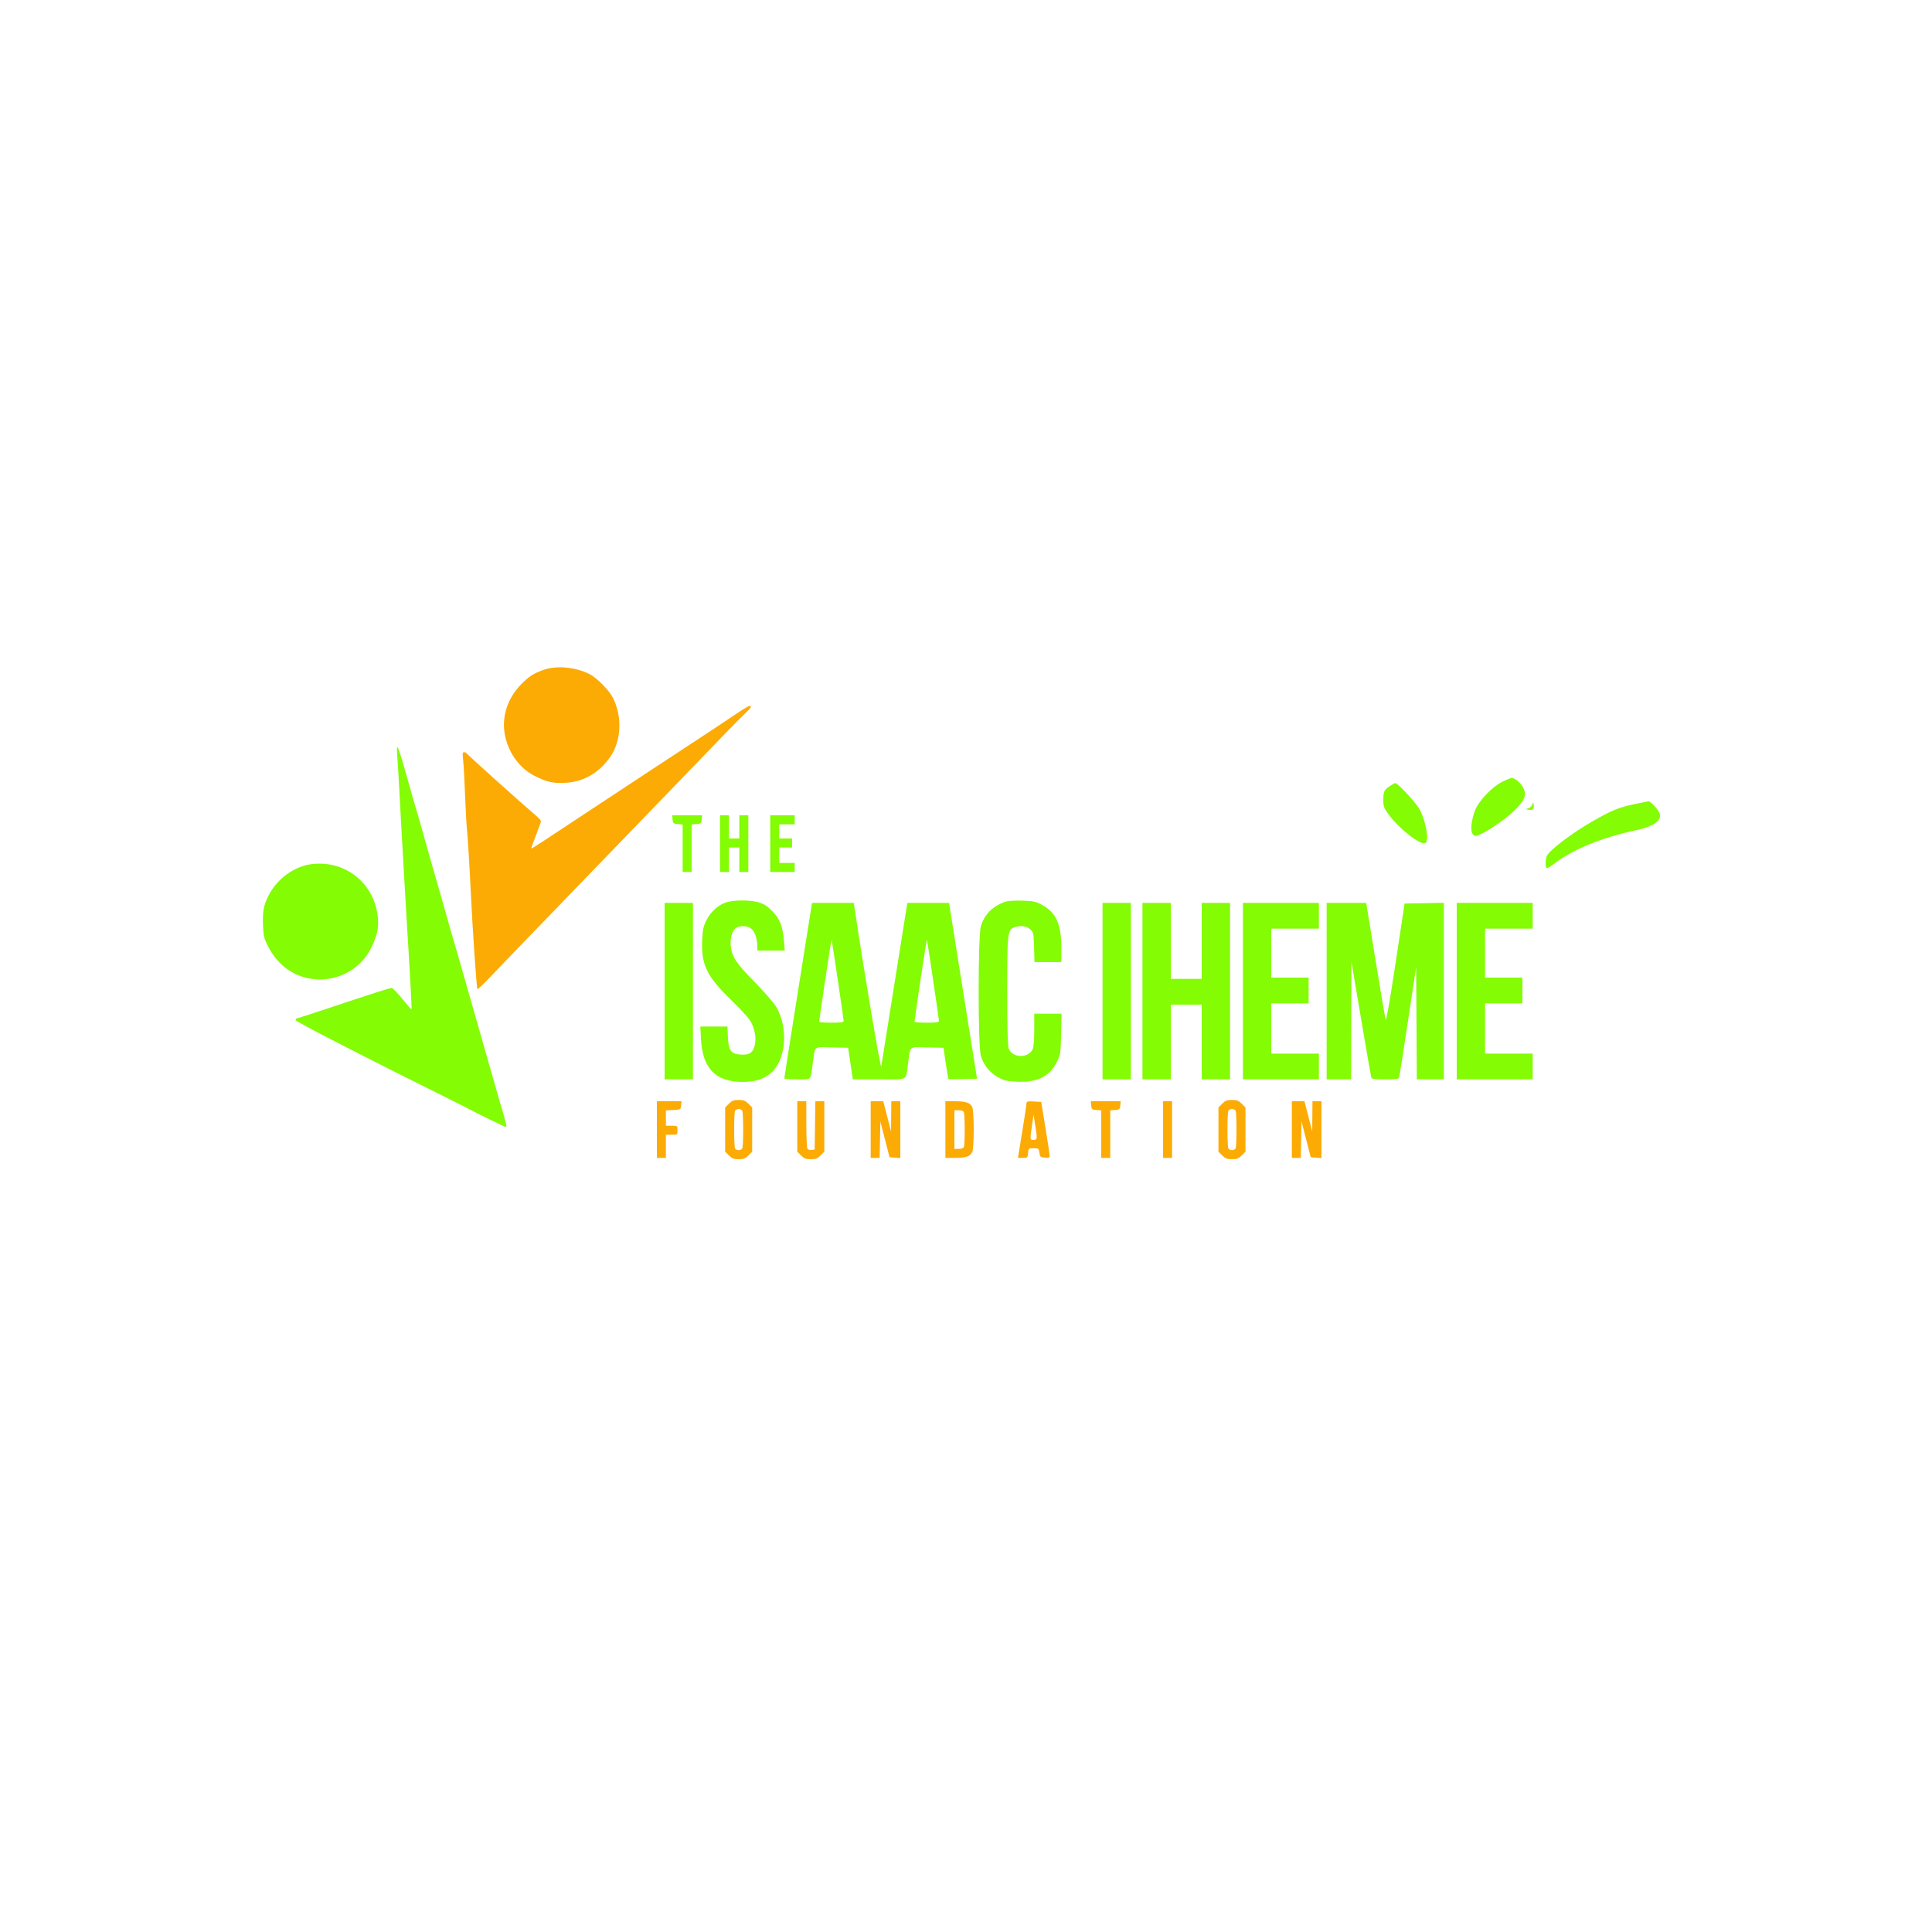
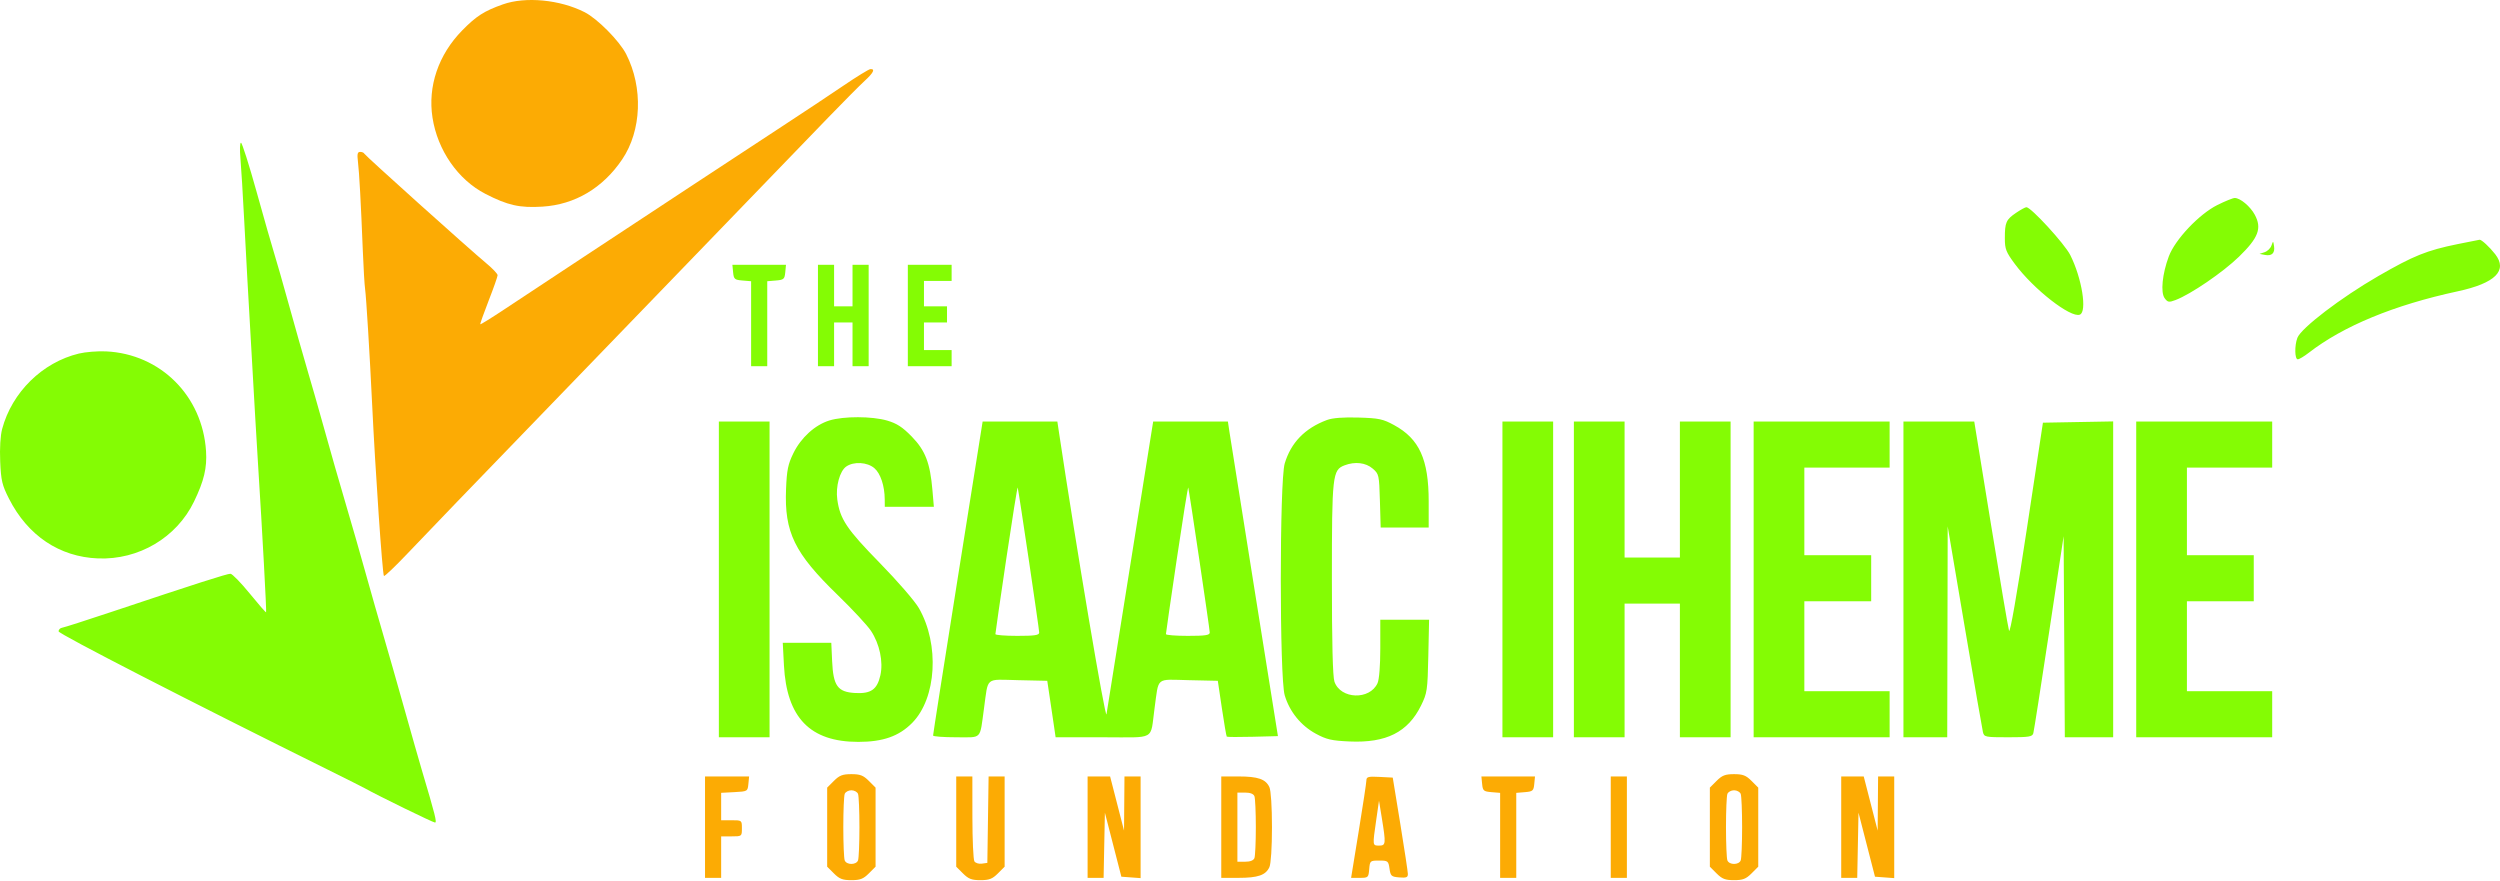
- <svg xmlns="http://www.w3.org/2000/svg" width="1500" height="1500" viewBox="0 0 1500 1500" version="1.1">
-   <path d="M 422.307 519.985 C 414.202 522.846, 410.735 525.065, 404.626 531.304 C 394.310 541.842, 389.645 555.542, 391.749 569.131 C 393.942 583.302, 402.800 596.070, 414.693 602.203 C 424.385 607.201, 429.593 608.370, 439.434 607.756 C 453.540 606.876, 465.636 599.716, 474.049 587.267 C 482.496 574.767, 483.204 556.121, 475.783 541.575 C 472.863 535.851, 463.292 526.187, 457.767 523.385 C 447.021 517.933, 432.160 516.508, 422.307 519.985 M 569.953 555.331 C 564.152 559.274, 552.227 567.192, 543.453 572.926 C 534.679 578.661, 517.150 590.175, 504.500 598.514 C 491.850 606.852, 470.700 620.788, 457.500 629.481 C 444.300 638.175, 428.833 648.394, 423.129 652.190 C 417.424 655.985, 412.637 658.958, 412.491 658.795 C 412.344 658.633, 413.974 654.023, 416.112 648.551 C 418.251 643.079, 420 638.112, 420 637.513 C 420 636.914, 417.863 634.645, 415.250 632.470 C 407.487 626.009, 362.528 585.613, 362.167 584.774 C 361.983 584.348, 361.168 584, 360.355 584 C 359.201 584, 358.992 584.932, 359.399 588.250 C 359.968 592.883, 360.684 605.958, 361.520 627 C 361.816 634.425, 362.258 641.850, 362.503 643.500 C 362.977 646.691, 364.544 672.279, 365.534 693 C 366.939 722.387, 370.024 767.353, 370.680 768 C 370.959 768.275, 375.532 763.920, 380.844 758.323 C 386.155 752.726, 395.865 742.601, 402.421 735.823 C 440.776 696.174, 492.051 643.099, 497.999 636.888 C 500.209 634.580, 527.767 606.042, 563.489 569.068 C 570.095 562.231, 577.188 555.091, 579.250 553.202 C 583.102 549.674, 583.949 547.938, 581.750 548.081 C 581.063 548.126, 575.754 551.388, 569.953 555.331 M 565.923 856.923 L 563 859.846 563 877 L 563 894.154 565.923 897.077 C 568.316 899.470, 569.690 900, 573.500 900 C 577.310 900, 578.684 899.470, 581.077 897.077 L 584 894.154 584 877 L 584 859.846 581.077 856.923 C 578.684 854.530, 577.310 854, 573.500 854 C 569.690 854, 568.316 854.530, 565.923 856.923 M 948.923 856.923 L 946 859.846 946 877 L 946 894.154 948.923 897.077 C 951.316 899.470, 952.690 900, 956.500 900 C 960.310 900, 961.684 899.470, 964.077 897.077 L 967 894.154 967 877 L 967 859.846 964.077 856.923 C 961.684 854.530, 960.310 854, 956.500 854 C 952.690 854, 951.316 854.530, 948.923 856.923 M 510 877 L 510 899 513.500 899 L 517 899 517 890 L 517 881 521.500 881 C 525.976 881, 526 880.981, 526 877.500 C 526 874.019, 525.976 874, 521.500 874 L 517 874 517 868.050 L 517 862.100 522.750 861.800 C 528.435 861.503, 528.504 861.463, 528.813 858.250 L 529.127 855 519.563 855 L 510 855 510 877 M 619 874.577 L 619 894.154 621.923 897.077 C 624.316 899.470, 625.690 900, 629.500 900 C 633.310 900, 634.684 899.470, 637.077 897.077 L 640 894.154 640 874.577 L 640 855 636.522 855 L 633.044 855 632.772 873.750 L 632.500 892.500 630.113 892.837 C 628.800 893.023, 627.345 892.573, 626.878 891.837 C 626.412 891.102, 626.024 882.513, 626.015 872.750 L 626 855 622.500 855 L 619 855 619 874.577 M 676 877 L 676 899 679.473 899 L 682.945 899 683.223 884.853 L 683.500 870.706 687.077 884.603 L 690.653 898.500 694.827 898.807 L 699 899.115 699 877.057 L 699 855 695.500 855 L 692 855 691.905 866.750 L 691.810 878.500 688.789 866.750 L 685.767 855 680.884 855 L 676 855 676 877 M 734 877 L 734 899 741.453 899 C 749.938 899, 753.298 897.835, 754.890 894.343 C 755.545 892.905, 756 885.794, 756 877 C 756 868.206, 755.545 861.095, 754.890 859.657 C 753.298 856.165, 749.938 855, 741.453 855 L 734 855 734 877 M 796.972 856.700 C 796.957 857.690, 795.458 867.612, 793.641 878.750 L 790.338 899 794.108 899 C 797.744 899, 797.890 898.865, 798.190 895.250 C 798.492 891.593, 798.600 891.500, 802.500 891.500 C 806.310 891.500, 806.524 891.667, 807 895 C 807.460 898.217, 807.804 898.525, 811.250 898.810 C 814.325 899.065, 814.994 898.795, 814.969 897.310 C 814.952 896.315, 813.468 886.500, 811.672 875.500 L 808.406 855.500 802.703 855.200 C 797.775 854.941, 796.996 855.145, 796.972 856.700 M 847.187 858.250 C 847.473 861.217, 847.826 861.527, 851.250 861.810 L 855 862.121 855 880.560 L 855 899 858.500 899 L 862 899 862 880.560 L 862 862.121 865.750 861.810 C 869.174 861.527, 869.527 861.217, 869.813 858.250 L 870.127 855 858.500 855 L 846.873 855 847.187 858.250 M 903 877 L 903 899 906.500 899 L 910 899 910 877 L 910 855 906.500 855 L 903 855 903 877 M 1003 877 L 1003 899 1006.473 899 L 1009.945 899 1010.223 884.853 L 1010.500 870.706 1014.077 884.603 L 1017.653 898.500 1021.827 898.807 L 1026 899.115 1026 877.057 L 1026 855 1022.500 855 L 1019 855 1018.905 866.750 L 1018.810 878.500 1015.789 866.750 L 1012.767 855 1007.884 855 L 1003 855 1003 877 M 570.607 862.582 C 570.273 863.452, 570 869.940, 570 877 C 570 884.060, 570.273 890.548, 570.607 891.418 C 571.394 893.469, 575.606 893.469, 576.393 891.418 C 576.727 890.548, 577 884.060, 577 877 C 577 869.940, 576.727 863.452, 576.393 862.582 C 576.059 861.712, 574.757 861, 573.500 861 C 572.243 861, 570.941 861.712, 570.607 862.582 M 953.607 862.582 C 953.273 863.452, 953 869.940, 953 877 C 953 884.060, 953.273 890.548, 953.607 891.418 C 954.394 893.469, 958.606 893.469, 959.393 891.418 C 959.727 890.548, 960 884.060, 960 877 C 960 869.940, 959.727 863.452, 959.393 862.582 C 959.059 861.712, 957.757 861, 956.500 861 C 955.243 861, 953.941 861.712, 953.607 862.582 M 741 877 L 741 892 744.393 892 C 746.565 892, 748.005 891.431, 748.393 890.418 C 748.727 889.548, 749 883.510, 749 877 C 749 870.490, 748.727 864.452, 748.393 863.582 C 748.005 862.569, 746.565 862, 744.393 862 L 741 862 741 877 M 801.219 874 C 799.618 885.138, 799.602 885, 802.500 885 C 805.420 885, 805.489 884.287, 803.658 873 L 802.441 865.500 801.219 874" stroke="none" fill="#fcab04" fill-rule="evenodd" />
-   <path d="M 308.405 586.750 C 308.739 590.462, 309.486 602.725, 310.064 614 C 310.642 625.275, 311.260 636.750, 311.436 639.500 C 311.613 642.250, 312.495 657.775, 313.397 674 C 314.299 690.225, 315.493 710.700, 316.051 719.500 C 317.929 749.132, 319.797 783.498, 319.545 783.769 C 319.408 783.917, 316.191 780.228, 312.398 775.570 C 308.604 770.913, 304.867 767.080, 304.092 767.051 C 302.691 767, 289.077 771.365, 252.051 783.737 C 241.354 787.311, 231.904 790.338, 231.051 790.463 C 230.198 790.588, 229.500 791.296, 229.500 792.035 C 229.500 793.157, 287.039 822.709, 347.500 852.641 C 354.650 856.181, 361.345 859.550, 362.379 860.127 C 368.266 863.419, 391.977 875, 392.828 875 C 393.753 875, 392.990 871.960, 387.050 852 C 385.987 848.425, 382.590 836.500, 379.502 825.500 C 376.414 814.500, 372.366 800.325, 370.508 794 C 368.649 787.675, 365.052 775.075, 362.514 766 C 359.975 756.925, 356.815 745.900, 355.490 741.500 C 352.906 732.919, 345.953 708.643, 343.030 698 C 342.049 694.425, 339.658 686.100, 337.717 679.500 C 335.777 672.900, 332.071 659.850, 329.484 650.500 C 326.896 641.150, 324 631.025, 323.047 628 C 322.095 624.975, 318.657 612.944, 315.408 601.265 C 312.159 589.586, 309.117 580.023, 308.649 580.015 C 308.180 580.007, 308.071 583.038, 308.405 586.750 M 1166.199 607.058 C 1158.273 611.019, 1147.888 622.010, 1145.145 629.342 C 1142.299 636.950, 1141.502 645.013, 1143.352 647.500 C 1144.672 649.276, 1145.197 649.364, 1148.045 648.289 C 1154.646 645.798, 1168.609 636.263, 1175.595 629.477 C 1184.059 621.254, 1185.607 617.139, 1182.445 611.269 C 1180.493 607.644, 1176.137 604, 1173.755 604 C 1172.966 604, 1169.565 605.376, 1166.199 607.058 M 1078.858 610.450 C 1074.527 613.393, 1074 614.589, 1074 621.472 C 1074 626.169, 1074.500 627.454, 1078.346 632.640 C 1086.482 643.613, 1102.559 656.151, 1106.535 654.625 C 1109.785 653.378, 1107.431 638.740, 1102.370 628.733 C 1099.909 623.864, 1085.357 608, 1083.353 608 C 1082.864 608, 1080.842 609.103, 1078.858 610.450 M 1270.500 624.005 C 1257.024 626.755, 1251.415 629.015, 1236 637.908 C 1219.888 647.202, 1202.540 660.449, 1200.929 664.688 C 1199.648 668.056, 1199.761 674, 1201.106 674 C 1201.714 674, 1203.852 672.728, 1205.856 671.174 C 1220.849 659.546, 1242.878 650.455, 1270.500 644.496 C 1286.791 640.982, 1292.303 635.521, 1286.759 628.385 C 1284.379 625.322, 1280.832 622.033, 1280 622.118 C 1279.725 622.146, 1275.450 622.995, 1270.500 624.005 M 1189.680 624.642 C 1189.270 625.820, 1187.936 627.115, 1186.717 627.519 L 1184.500 628.254 1186.865 628.712 C 1189.853 629.290, 1191.274 627.900, 1190.798 624.865 C 1190.432 622.537, 1190.415 622.534, 1189.680 624.642 M 522.187 636.250 C 522.473 639.217, 522.826 639.527, 526.250 639.810 L 530 640.121 530 658.560 L 530 677 533.500 677 L 537 677 537 658.560 L 537 640.121 540.750 639.810 C 544.174 639.527, 544.527 639.217, 544.813 636.250 L 545.127 633 533.500 633 L 521.873 633 522.187 636.250 M 559 655 L 559 677 562.500 677 L 566 677 566 667.500 L 566 658 570 658 L 574 658 574 667.500 L 574 677 577.500 677 L 581 677 581 655 L 581 633 577.500 633 L 574 633 574 642 L 574 651 570 651 L 566 651 566 642 L 566 633 562.500 633 L 559 633 559 655 M 598 655 L 598 677 607.500 677 L 617 677 617 673.500 L 617 670 611 670 L 605 670 605 664 L 605 658 610 658 L 615 658 615 654.500 L 615 651 610 651 L 605 651 605 645.500 L 605 640 611 640 L 617 640 617 636.500 L 617 633 607.500 633 L 598 633 598 655 M 238.320 671.503 C 222.472 675.330, 209.291 688.281, 205.022 704.217 C 204.249 707.101, 203.919 712.592, 204.170 718.350 C 204.532 726.626, 204.993 728.576, 207.976 734.452 C 216.124 750.507, 229.874 759.737, 246.621 760.398 C 264.274 761.094, 280.717 751.366, 288.258 735.766 C 292.614 726.754, 293.955 721.130, 293.489 713.833 C 291.957 689.869, 273.702 671.668, 250.088 670.561 C 246.465 670.391, 241.169 670.815, 238.320 671.503 M 563.969 700.536 C 557.716 702.464, 551.646 707.980, 548.338 714.742 C 546.003 719.514, 545.489 722.031, 545.156 730.320 C 544.402 749.088, 548.785 758.075, 567.570 776.282 C 573.933 782.449, 580.435 789.451, 582.018 791.841 C 585.758 797.487, 587.401 805.260, 586.089 811.098 C 584.704 817.265, 582.016 819.162, 575.186 818.795 C 567.544 818.384, 565.640 815.754, 565.148 804.932 L 564.788 797 554.260 797 L 543.733 797 544.242 806.750 C 545.431 829.521, 555.597 840, 576.500 840 C 587.207 840, 594.145 837.559, 599.869 831.778 C 610.454 821.087, 611.840 797.766, 602.826 782.009 C 601.066 778.933, 593.594 770.294, 585.832 762.363 C 571.472 747.690, 568.556 743.336, 567.390 734.830 C 566.625 729.244, 568.446 722.502, 571.251 720.537 C 574.526 718.243, 580.408 718.586, 583.497 721.250 C 586.156 723.544, 587.933 728.900, 587.976 734.750 L 588 738 598.647 738 L 609.293 738 608.674 730.750 C 607.665 718.943, 605.581 713.552, 599.685 707.506 C 595.711 703.430, 593.232 701.816, 589.068 700.594 C 582.472 698.658, 570.153 698.630, 563.969 700.536 M 779.857 700.334 C 770.299 703.893, 764.218 710.160, 761.526 719.226 C 759.266 726.834, 759.266 812.166, 761.526 819.774 C 763.639 826.889, 768.540 832.942, 775.036 836.457 C 779.687 838.974, 781.865 839.475, 789.677 839.823 C 805.583 840.532, 815.009 835.791, 820.689 824.224 C 823.347 818.811, 823.518 817.643, 823.838 802.750 L 824.176 787 813.588 787 L 803 787 803 799.453 C 803 806.978, 802.527 812.944, 801.805 814.528 C 798.422 821.954, 785.770 821.517, 783.108 813.881 C 782.366 811.752, 782 797.027, 782 769.319 C 782 724.177, 782.244 721.998, 787.517 719.994 C 792.031 718.277, 796.677 718.818, 799.694 721.411 C 802.424 723.757, 802.509 724.137, 802.836 735.411 L 803.172 747 813.586 747 L 824 747 824 735.682 C 824 717.419, 819.955 708.502, 808.964 702.532 C 804.108 699.894, 802.387 699.532, 793.500 699.271 C 786.868 699.077, 782.273 699.435, 779.857 700.334 M 516 769.500 L 516 838 527 838 L 538 838 538 769.500 L 538 701 527 701 L 516 701 516 769.500 M 619.682 768.750 C 613.757 806.013, 608.930 836.837, 608.955 837.250 C 608.980 837.663, 613.491 838, 618.981 838 C 630.423 838, 629.128 839.342, 631.044 825.500 C 632.979 811.521, 631.315 812.900, 645.864 813.221 L 658.496 813.500 659.617 821 C 660.234 825.125, 661.050 830.638, 661.430 833.250 L 662.123 838 682.542 838 C 706.040 838, 703.086 839.641, 705.044 825.500 C 706.979 811.521, 705.314 812.900, 719.866 813.221 L 732.500 813.500 734.271 825.438 C 735.245 832.003, 736.198 837.531, 736.388 837.722 C 736.579 837.912, 741.651 837.940, 747.660 837.784 L 758.586 837.500 748.422 773.854 C 742.832 738.848, 737.948 708.136, 737.568 705.604 L 736.877 701 720.665 701 L 704.453 701 694.608 762.750 C 689.194 796.712, 684.512 826.075, 684.203 828 C 683.752 830.815, 671.026 755.338, 663.585 705.721 L 662.877 701 646.666 701 L 630.454 701 619.682 768.750 M 856 769.500 L 856 838 867 838 L 878 838 878 769.500 L 878 701 867 701 L 856 701 856 769.500 M 887 769.500 L 887 838 898 838 L 909 838 909 809 L 909 780 921 780 L 933 780 933 809 L 933 838 944 838 L 955 838 955 769.500 L 955 701 944 701 L 933 701 933 730.500 L 933 760 921 760 L 909 760 909 730.500 L 909 701 898 701 L 887 701 887 769.500 M 965 769.500 L 965 838 994.500 838 L 1024 838 1024 828 L 1024 818 1005.500 818 L 987 818 987 798.500 L 987 779 1001.500 779 L 1016 779 1016 769 L 1016 759 1001.500 759 L 987 759 987 740 L 987 721 1005.500 721 L 1024 721 1024 711 L 1024 701 994.500 701 L 965 701 965 769.500 M 1030 769.500 L 1030 838 1039.500 838 L 1049 838 1049.099 792.250 L 1049.198 746.500 1056.568 790 C 1060.621 813.925, 1064.185 834.513, 1064.488 835.750 C 1065.015 837.904, 1065.482 838, 1075.452 838 C 1084.516 838, 1085.929 837.773, 1086.355 836.250 C 1086.625 835.288, 1089.693 815.656, 1093.173 792.625 L 1099.500 750.749 1099.761 794.375 L 1100.021 838 1110.511 838 L 1121 838 1121 769.474 L 1121 700.948 1105.761 701.224 L 1090.522 701.500 1083.517 747.769 C 1079.182 776.405, 1076.246 793.173, 1075.814 791.769 C 1075.429 790.521, 1071.877 769.587, 1067.920 745.250 L 1060.726 701 1045.363 701 L 1030 701 1030 769.500 M 1131 769.500 L 1131 838 1160.500 838 L 1190 838 1190 828 L 1190 818 1171.500 818 L 1153 818 1153 798.500 L 1153 779 1167.500 779 L 1182 779 1182 769 L 1182 759 1167.500 759 L 1153 759 1153 740 L 1153 721 1171.500 721 L 1190 721 1190 711 L 1190 701 1160.500 701 L 1131 701 1131 769.500 M 640.704 760.645 C 638.104 778.165, 635.983 792.837, 635.989 793.250 C 635.995 793.663, 640.275 794, 645.500 794 C 653.110 794, 655 793.713, 655 792.557 C 655 791.097, 646.125 731.222, 645.674 729.645 C 645.540 729.175, 643.303 743.125, 640.704 760.645 M 714.704 760.645 C 712.104 778.165, 709.983 792.837, 709.989 793.250 C 709.995 793.663, 714.275 794, 719.500 794 C 727.110 794, 729 793.713, 729 792.557 C 729 791.097, 720.125 731.222, 719.674 729.645 C 719.540 729.175, 717.303 743.125, 714.704 760.645" stroke="none" fill="#84fc04" fill-rule="evenodd" />
+ <svg xmlns="http://www.w3.org/2000/svg" width="1084.761" height="381.906" viewBox="0 0 1084.761 381.906" version="1.1" id="svg2">
+   <defs id="defs2" />
+   <path d="m 218.22,1.891 c -8.105,2.861 -11.572,5.08 -17.681,11.319 -10.316,10.538 -14.981,24.238 -12.877,37.827 2.193,14.171 11.051,26.939 22.944,33.072 9.692,4.998 14.9,6.167 24.741,5.553 14.106,-0.88 26.202,-8.04 34.615,-20.489 8.447,-12.5 9.155,-31.146 1.734,-45.692 -2.92,-5.724 -12.491,-15.388 -18.016,-18.19 -10.746,-5.452 -25.607,-6.877 -35.46,-3.4 m 147.646,35.346 c -5.801,3.943 -17.726,11.861 -26.5,17.595 -8.774,5.735 -26.303,17.249 -38.953,25.588 -12.65,8.338 -33.8,22.274 -47,30.967 -13.2,8.694 -28.667,18.913 -34.371,22.709 -5.705,3.795 -10.492,6.768 -10.638,6.605 -0.147,-0.162 1.483,-4.772 3.621,-10.244 2.139,-5.472 3.888,-10.439 3.888,-11.038 0,-0.599 -2.137,-2.868 -4.75,-5.043 -7.763,-6.461 -52.722,-46.857 -53.083,-47.696 -0.184,-0.426 -0.999,-0.774 -1.812,-0.774 -1.154,0 -1.363,0.932 -0.956,4.25 0.569,4.633 1.285,17.708 2.121,38.75 0.296,7.425 0.738,14.85 0.983,16.5 0.474,3.191 2.041,28.779 3.031,49.5 1.405,29.387 4.49,74.353 5.146,75 0.279,0.275 4.852,-4.08 10.164,-9.677 5.311,-5.597 15.021,-15.722 21.577,-22.5 38.355,-39.649 89.63,-92.724 95.578,-98.935 2.21,-2.308 29.768,-30.846 65.49,-67.82 6.606,-6.837 13.699,-13.977 15.761,-15.866 3.852,-3.528 4.699,-5.264 2.5,-5.121 -0.687,0.045 -5.996,3.307 -11.797,7.25 m -4.03,301.592 -2.923,2.923 v 17.154 17.154 l 2.923,2.923 c 2.393,2.393 3.767,2.923 7.577,2.923 3.81,0 5.184,-0.53 7.577,-2.923 l 2.923,-2.923 v -17.154 -17.154 l -2.923,-2.923 c -2.393,-2.393 -3.767,-2.923 -7.577,-2.923 -3.81,0 -5.184,0.53 -7.577,2.923 m 383,0 -2.923,2.923 v 17.154 17.154 l 2.923,2.923 c 2.393,2.393 3.767,2.923 7.577,2.923 3.81,0 5.184,-0.53 7.577,-2.923 l 2.923,-2.923 v -17.154 -17.154 l -2.923,-2.923 c -2.393,-2.393 -3.767,-2.923 -7.577,-2.923 -3.81,0 -5.184,0.53 -7.577,2.923 m -438.923,20.077 v 22 h 3.5 3.5 v -9 -9 h 4.5 c 4.476,0 4.5,-0.019 4.5,-3.5 0,-3.481 -0.024,-3.5 -4.5,-3.5 h -4.5 v -5.95 -5.95 l 5.75,-0.3 c 5.685,-0.297 5.754,-0.337 6.063,-3.55 l 0.314,-3.25 h -9.564 -9.563 v 22 m 109,-2.423 v 19.577 l 2.923,2.923 c 2.393,2.393 3.767,2.923 7.577,2.923 3.81,0 5.184,-0.53 7.577,-2.923 l 2.923,-2.923 v -19.577 -19.577 h -3.478 -3.478 l -0.272,18.75 -0.272,18.75 -2.387,0.337 c -1.313,0.186 -2.768,-0.264 -3.235,-1 -0.466,-0.735 -0.854,-9.324 -0.863,-19.087 l -0.015,-17.75 h -3.5 -3.5 v 19.577 m 57,2.423 v 22 h 3.473 3.472 l 0.278,-14.147 0.277,-14.147 3.577,13.897 3.576,13.897 4.174,0.307 4.173,0.308 v -22.058 -22.057 h -3.5 -3.5 l -0.095,11.75 -0.095,11.75 -3.021,-11.75 -3.022,-11.75 h -4.883 -4.884 v 22 m 58,0 v 22 h 7.453 c 8.485,0 11.845,-1.165 13.437,-4.657 0.655,-1.438 1.11,-8.549 1.11,-17.343 0,-8.794 -0.455,-15.905 -1.11,-17.343 -1.592,-3.492 -4.952,-4.657 -13.437,-4.657 h -7.453 v 22 m 62.972,-20.3 c -0.015,0.99 -1.514,10.912 -3.331,22.05 l -3.303,20.25 h 3.77 c 3.636,0 3.782,-0.135 4.082,-3.75 0.302,-3.657 0.41,-3.75 4.31,-3.75 3.81,0 4.024,0.167 4.5,3.5 0.46,3.217 0.804,3.525 4.25,3.81 3.075,0.255 3.744,-0.015 3.719,-1.5 -0.017,-0.995 -1.501,-10.81 -3.297,-21.81 l -3.266,-20 -5.703,-0.3 c -4.928,-0.259 -5.707,-0.055 -5.731,1.5 m 50.215,1.55 c 0.286,2.967 0.639,3.277 4.063,3.56 l 3.75,0.311 v 18.439 18.44 h 3.5 3.5 v -18.44 -18.439 l 3.75,-0.311 c 3.424,-0.283 3.777,-0.593 4.063,-3.56 l 0.314,-3.25 h -11.627 -11.627 l 0.314,3.25 m 55.813,18.75 v 22 h 3.5 3.5 v -22 -22 h -3.5 -3.5 v 22 m 100,0 v 22 h 3.473 3.472 l 0.278,-14.147 0.277,-14.147 3.577,13.897 3.576,13.897 4.174,0.307 4.173,0.308 v -22.058 -22.057 h -3.5 -3.5 l -0.095,11.75 -0.095,11.75 -3.021,-11.75 -3.022,-11.75 h -4.883 -4.884 v 22 m -432.393,-14.418 c -0.334,0.87 -0.607,7.358 -0.607,14.418 0,7.06 0.273,13.548 0.607,14.418 0.787,2.051 4.999,2.051 5.786,0 0.334,-0.87 0.607,-7.358 0.607,-14.418 0,-7.06 -0.273,-13.548 -0.607,-14.418 -0.334,-0.87 -1.636,-1.582 -2.893,-1.582 -1.257,0 -2.559,0.712 -2.893,1.582 m 383,0 c -0.334,0.87 -0.607,7.358 -0.607,14.418 0,7.06 0.273,13.548 0.607,14.418 0.787,2.051 4.999,2.051 5.786,0 0.334,-0.87 0.607,-7.358 0.607,-14.418 0,-7.06 -0.273,-13.548 -0.607,-14.418 -0.334,-0.87 -1.636,-1.582 -2.893,-1.582 -1.257,0 -2.559,0.712 -2.893,1.582 m -212.607,14.418 v 15 h 3.393 c 2.172,0 3.612,-0.569 4,-1.582 0.334,-0.87 0.607,-6.908 0.607,-13.418 0,-6.51 -0.273,-12.548 -0.607,-13.418 -0.388,-1.013 -1.828,-1.582 -4,-1.582 h -3.393 v 15 m 60.219,-3 c -1.601,11.138 -1.617,11 1.281,11 2.92,0 2.989,-0.713 1.158,-12 l -1.217,-7.5 -1.222,8.5" stroke="none" fill="#fcab04" fill-rule="evenodd" id="path1" />
+   <path d="m 104.318,68.656 c 0.334,3.712 1.081,15.975 1.659,27.25 0.578,11.275 1.196,22.75 1.372,25.5 0.177,2.75 1.059,18.275 1.961,34.5 0.902,16.225 2.096,36.7 2.654,45.5 1.878,29.632 3.746,63.998 3.494,64.269 -0.137,0.148 -3.354,-3.541 -7.147,-8.199 -3.794,-4.657 -7.531,-8.49 -8.306,-8.519 -1.401,-0.051 -15.015,4.314 -52.041,16.686 -10.697,3.574 -20.147,6.601 -21,6.726 -0.853,0.125 -1.551,0.833 -1.551,1.572 0,1.122 57.539,30.674 118,60.606 7.15,3.54 13.845,6.909 14.879,7.486 5.887,3.292 29.598,14.873 30.449,14.873 0.925,0 0.162,-3.04 -5.778,-23 -1.063,-3.575 -4.46,-15.5 -7.548,-26.5 -3.088,-11 -7.136,-25.175 -8.994,-31.5 -1.859,-6.325 -5.456,-18.925 -7.994,-28 -2.539,-9.075 -5.699,-20.1 -7.024,-24.5 -2.584,-8.581 -9.537,-32.857 -12.46,-43.5 -0.981,-3.575 -3.372,-11.9 -5.313,-18.5 -1.94,-6.6 -5.646,-19.65 -8.233,-29 -2.588,-9.35 -5.484,-19.475 -6.437,-22.5 -0.952,-3.025 -4.39,-15.056 -7.639,-26.735 -3.249,-11.679 -6.291,-21.242 -6.759,-21.25 -0.469,-0.008 -0.578,3.023 -0.244,6.735 m 857.794,20.308 c -7.926,3.961 -18.311,14.952 -21.054,22.284 -2.846,7.608 -3.643,15.671 -1.793,18.158 1.32,1.776 1.845,1.864 4.693,0.789 6.601,-2.491 20.564,-12.026 27.55,-18.812 8.464,-8.223 10.012,-12.338 6.85,-18.208 -1.952,-3.625 -6.308,-7.269 -8.69,-7.269 -0.789,0 -4.19,1.376 -7.556,3.058 m -87.341,3.392 c -4.331,2.943 -4.858,4.139 -4.858,11.022 0,4.697 0.5,5.982 4.346,11.168 8.136,10.973 24.213,23.511 28.189,21.985 3.25,-1.247 0.896,-15.885 -4.165,-25.892 -2.461,-4.869 -17.013,-20.733 -19.017,-20.733 -0.489,0 -2.511,1.103 -4.495,2.45 m 191.642,13.555 c -13.476,2.75 -19.085,5.01 -34.5,13.903 -16.112,9.294 -33.46,22.541 -35.071,26.78 -1.281,3.368 -1.168,9.312 0.177,9.312 0.608,0 2.746,-1.272 4.75,-2.826 14.993,-11.628 37.022,-20.719 64.644,-26.678 16.291,-3.514 21.803,-8.975 16.259,-16.111 -2.38,-3.063 -5.927,-6.352 -6.759,-6.267 -0.275,0.028 -4.55,0.877 -9.5,1.887 m -80.82,0.637 c -0.41,1.178 -1.744,2.473 -2.963,2.877 l -2.217,0.735 2.365,0.458 c 2.988,0.578 4.409,-0.812 3.933,-3.847 -0.366,-2.328 -0.383,-2.331 -1.118,-0.223 m -667.493,11.608 c 0.286,2.967 0.639,3.277 4.063,3.56 l 3.75,0.311 v 18.439 18.44 h 3.5 3.5 v -18.44 -18.439 l 3.75,-0.311 c 3.424,-0.283 3.777,-0.593 4.063,-3.56 l 0.314,-3.25 h -11.627 -11.627 l 0.314,3.25 m 36.813,18.75 v 22 h 3.5 3.5 v -9.5 -9.5 h 4 4 v 9.5 9.5 h 3.5 3.5 v -22 -22 h -3.5 -3.5 v 9 9 h -4 -4 v -9 -9 h -3.5 -3.5 v 22 m 39,0 v 22 h 9.5 9.5 v -3.5 -3.5 h -6 -6 v -6 -6 h 5 5 v -3.5 -3.5 h -5 -5 v -5.5 -5.5 h 6 6 v -3.5 -3.5 h -9.5 -9.5 v 22 m -359.68,16.503 c -15.848,3.827 -29.029,16.778 -33.298,32.714 -0.773,2.884 -1.103,8.375 -0.852,14.133 0.362,8.276 0.823,10.226 3.806,16.102 8.148,16.055 21.898,25.285 38.645,25.946 17.653,0.696 34.096,-9.032 41.637,-24.632 4.356,-9.012 5.697,-14.636 5.231,-21.933 -1.532,-23.964 -19.787,-42.165 -43.401,-43.272 -3.623,-0.17 -8.919,0.254 -11.768,0.942 m 325.649,29.033 c -6.253,1.928 -12.323,7.444 -15.631,14.206 -2.335,4.772 -2.849,7.289 -3.182,15.578 -0.754,18.768 3.629,27.755 22.414,45.962 6.363,6.167 12.865,13.169 14.448,15.559 3.74,5.646 5.383,13.419 4.071,19.257 -1.385,6.167 -4.073,8.064 -10.903,7.697 -7.642,-0.411 -9.546,-3.041 -10.038,-13.863 l -0.36,-7.932 h -10.528 -10.527 l 0.509,9.75 c 1.189,22.771 11.355,33.25 32.258,33.25 10.707,0 17.645,-2.441 23.369,-8.222 10.585,-10.691 11.971,-34.012 2.957,-49.769 -1.76,-3.076 -9.232,-11.715 -16.994,-19.646 -14.36,-14.673 -17.276,-19.027 -18.442,-27.533 -0.765,-5.586 1.056,-12.328 3.861,-14.293 3.275,-2.294 9.157,-1.951 12.246,0.713 2.659,2.294 4.436,7.65 4.479,13.5 l 0.024,3.25 h 10.647 10.646 l -0.619,-7.25 c -1.009,-11.807 -3.093,-17.198 -8.989,-23.244 -3.974,-4.076 -6.453,-5.69 -10.617,-6.912 -6.596,-1.936 -18.915,-1.964 -25.099,-0.058 m 215.888,-0.202 c -9.558,3.559 -15.639,9.826 -18.331,18.892 -2.26,7.608 -2.26,92.94 0,100.548 2.113,7.115 7.014,13.168 13.51,16.683 4.651,2.517 6.829,3.018 14.641,3.366 15.906,0.709 25.332,-4.032 31.012,-15.599 2.658,-5.413 2.829,-6.581 3.149,-21.474 l 0.338,-15.75 h -10.588 -10.588 v 12.453 c 0,7.525 -0.473,13.491 -1.195,15.075 -3.383,7.426 -16.035,6.989 -18.697,-0.647 -0.742,-2.129 -1.108,-16.854 -1.108,-44.562 0,-45.142 0.244,-47.321 5.517,-49.325 4.514,-1.717 9.16,-1.176 12.177,1.417 2.73,2.346 2.815,2.726 3.142,14 l 0.336,11.589 h 10.414 10.414 v -11.318 c 0,-18.263 -4.045,-27.18 -15.036,-33.15 -4.856,-2.638 -6.577,-3 -15.464,-3.261 -6.632,-0.194 -11.227,0.164 -13.643,1.063 m -263.857,69.166 v 68.5 h 11 11 v -68.5 -68.5 h -11 -11 v 68.5 m 103.682,-0.75 c -5.925,37.263 -10.752,68.087 -10.727,68.5 0.025,0.413 4.536,0.75 10.026,0.75 11.442,0 10.147,1.342 12.063,-12.5 1.935,-13.979 0.271,-12.6 14.82,-12.279 l 12.632,0.279 1.121,7.5 c 0.617,4.125 1.433,9.638 1.813,12.25 l 0.693,4.75 h 20.419 c 23.498,0 20.544,1.641 22.502,-12.5 1.935,-13.979 0.27,-12.6 14.822,-12.279 l 12.634,0.279 1.771,11.938 c 0.974,6.565 1.927,12.093 2.117,12.284 0.191,0.19 5.263,0.218 11.272,0.062 l 10.926,-0.284 -10.164,-63.646 c -5.59,-35.006 -10.474,-65.718 -10.854,-68.25 l -0.691,-4.604 h -16.212 -16.212 l -9.845,61.75 c -5.414,33.962 -10.096,63.325 -10.405,65.25 -0.451,2.815 -13.177,-72.662 -20.618,-122.279 l -0.708,-4.721 h -16.211 -16.212 l -10.772,67.75 m 236.318,0.75 v 68.5 h 11 11 v -68.5 -68.5 h -11 -11 v 68.5 m 31,0 v 68.5 h 11 11 v -29 -29 h 12 12 v 29 29 h 11 11 v -68.5 -68.5 h -11 -11 v 29.5 29.5 h -12 -12 v -29.5 -29.5 h -11 -11 v 68.5 m 78,0 v 68.5 h 29.5 29.5 v -10 -10 h -18.5 -18.5 v -19.5 -19.5 h 14.5 14.5 v -10 -10 h -14.5 -14.5 v -19 -19 h 18.5 18.5 v -10 -10 h -29.5 -29.5 v 68.5 m 65,0 v 68.5 h 9.5 9.5 l 0.099,-45.75 0.099,-45.75 7.37,43.5 c 4.053,23.925 7.617,44.513 7.92,45.75 0.527,2.154 0.994,2.25 10.964,2.25 9.064,0 10.477,-0.227 10.903,-1.75 0.27,-0.962 3.338,-20.594 6.818,-43.625 l 6.327,-41.876 0.261,43.626 0.26,43.625 h 10.49 10.489 v -68.526 -68.526 l -15.239,0.276 -15.239,0.276 -7.005,46.269 c -4.335,28.636 -7.271,45.404 -7.703,44 -0.385,-1.248 -3.937,-22.182 -7.894,-46.519 l -7.194,-44.25 h -15.363 -15.363 v 68.5 m 101,0 v 68.5 h 29.5 29.5 v -10 -10 h -18.5 -18.5 v -19.5 -19.5 h 14.5 14.5 v -10 -10 h -14.5 -14.5 v -19 -19 h 18.5 18.5 v -10 -10 h -29.5 -29.5 v 68.5 m -490.296,-8.855 c -2.6,17.52 -4.721,32.192 -4.715,32.605 0.006,0.413 4.286,0.75 9.511,0.75 7.61,0 9.5,-0.287 9.5,-1.443 0,-1.46 -8.875,-61.335 -9.326,-62.912 -0.134,-0.47 -2.371,13.48 -4.97,31 m 74,0 c -2.6,17.52 -4.721,32.192 -4.715,32.605 0.006,0.413 4.286,0.75 9.511,0.75 7.61,0 9.5,-0.287 9.5,-1.443 0,-1.46 -8.875,-61.335 -9.326,-62.912 -0.134,-0.47 -2.371,13.48 -4.97,31" stroke="none" fill="#84fc04" fill-rule="evenodd" id="path2" />
</svg>
